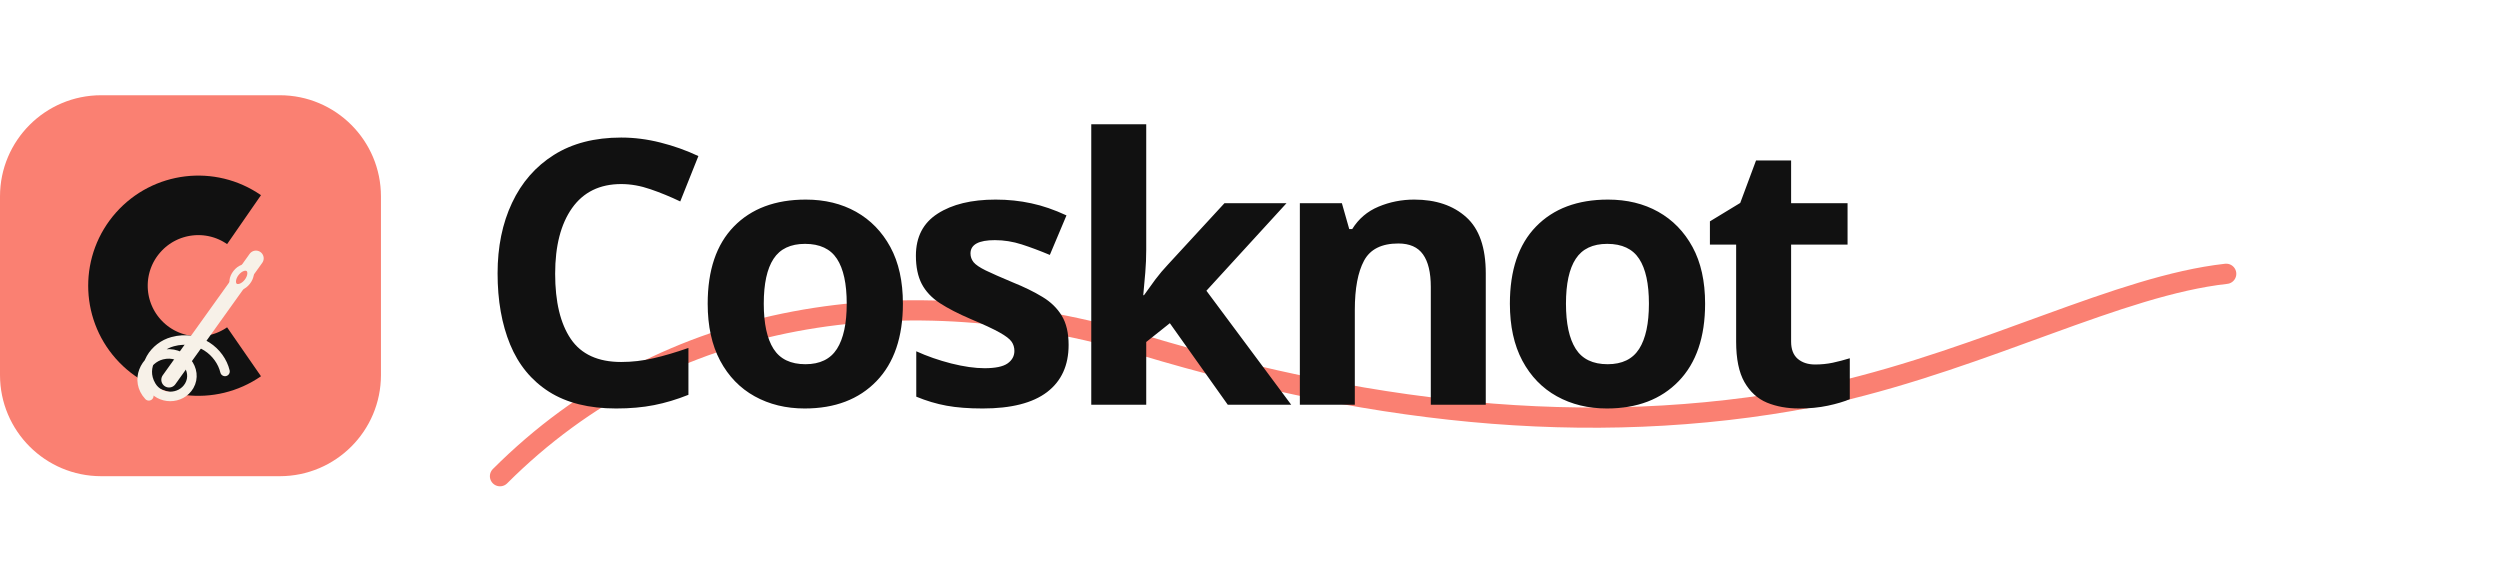
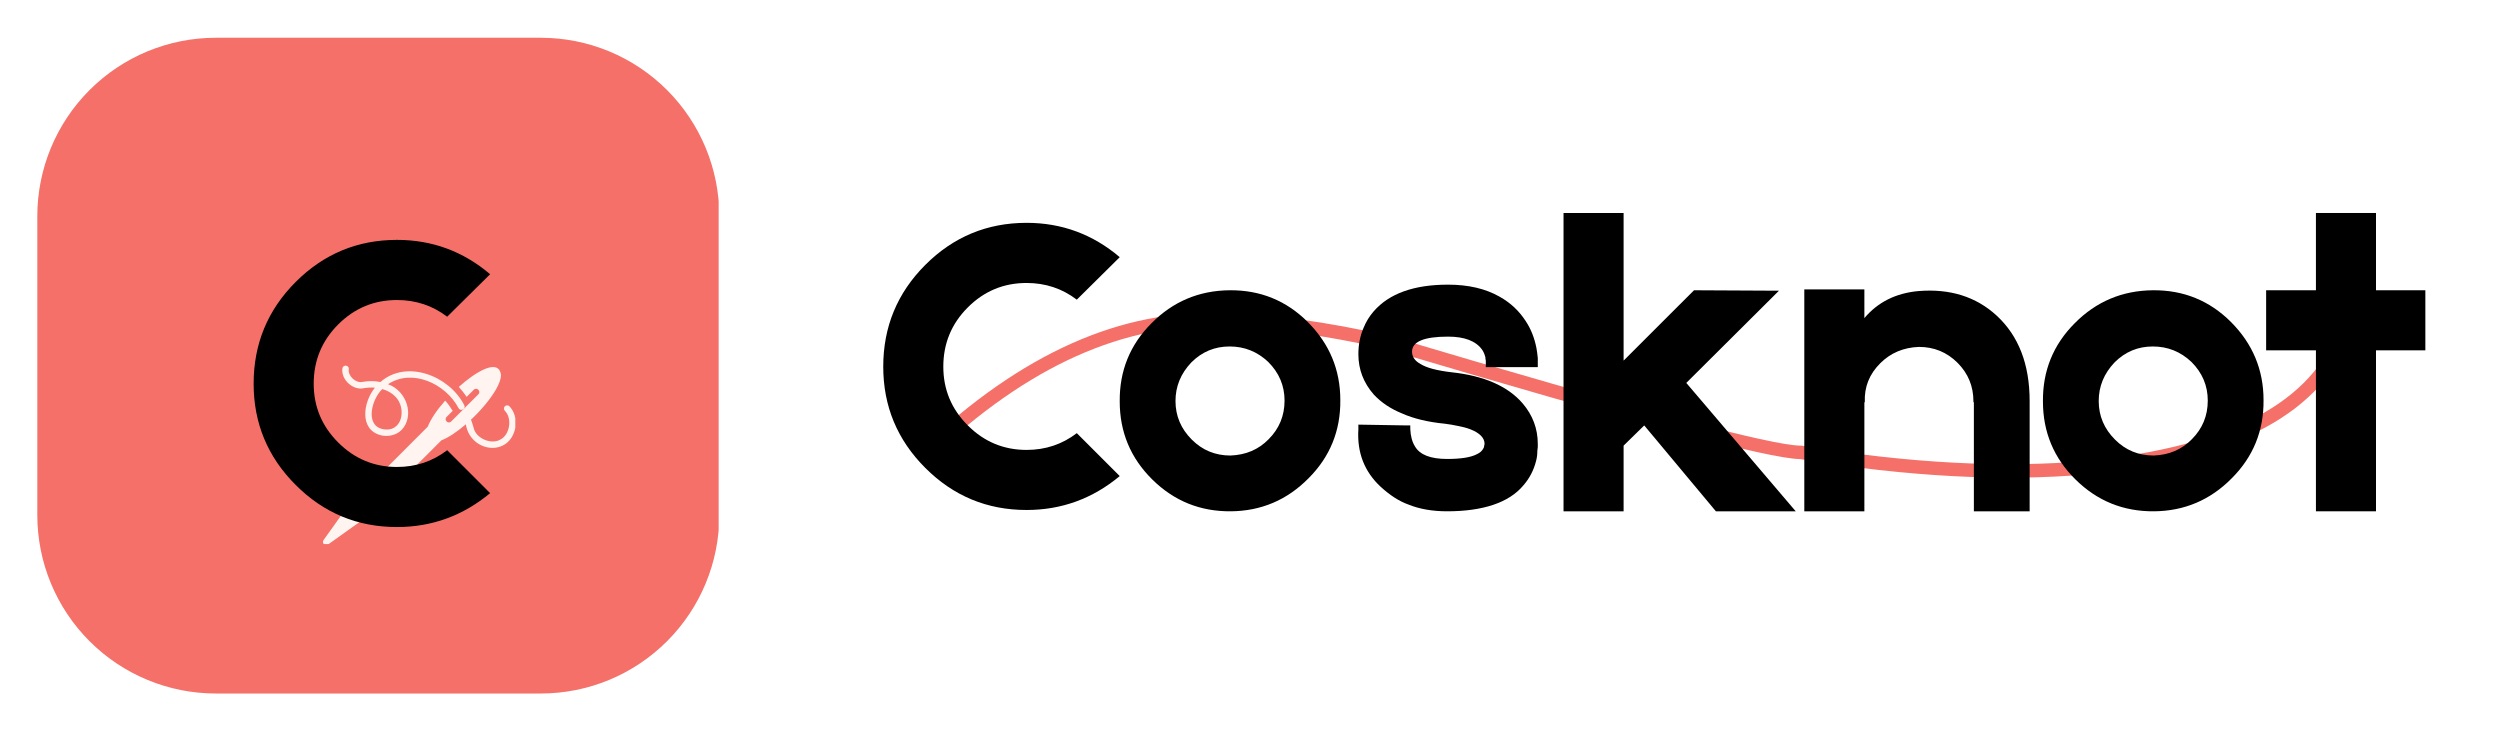
- <svg xmlns="http://www.w3.org/2000/svg" viewBox="0 0 420 96" role="img" aria-label="cosknot">
-   <g transform="translate(0 16)">
-     <rect x="0" y="0" width="64" height="64" rx="17" fill="#FA8072" />
-     <path d="M41 43.1A13.5 13.5 0 1 1 41 20.9" fill="none" stroke="#111111" stroke-width="10" stroke-linecap="butt" />
-     <g fill="none" stroke="#F7F1E8" stroke-linecap="round" stroke-linejoin="round">
-       <path d="M25 50.5c-2.4-2.6-.6-6.2 2.2-6.9 3.6-.9 6.1 2.6 4.6 5.2-1.4 2.4-5 2.4-6.4 0-1.9-3.2.6-6.6 3.6-7.4 4.4-1.2 8 1.7 8.8 5" stroke-width="1.6" />
-       <path d="M28.4 47.8 43 27.4" stroke-width="2.6" />
+ <svg xmlns="http://www.w3.org/2000/svg" role="img" aria-label="cosknot" width="694" viewBox="461.64 326.73 535.83 156.54" height="203">
+   <defs>
+     <g />
+     <clipPath id="68b998aa64">
+       <path d="M 469.637 334.727 L 616 334.727 L 616 475.273 L 469.637 475.273 Z M 469.637 334.727 " clip-rule="nonzero" />
+     </clipPath>
+     <clipPath id="3f1fde5c26">
+       <path d="M 507.887 334.727 L 577.559 334.727 C 587.703 334.727 597.434 338.758 604.605 345.93 C 611.781 353.105 615.809 362.832 615.809 372.977 L 615.809 437.023 C 615.809 447.168 611.781 456.895 604.605 464.07 C 597.434 471.242 587.703 475.273 577.559 475.273 L 507.887 475.273 C 497.742 475.273 488.012 471.242 480.84 464.07 C 473.664 456.895 469.637 447.168 469.637 437.023 L 469.637 372.977 C 469.637 362.832 473.664 353.105 480.84 345.93 C 488.012 338.758 497.742 334.727 507.887 334.727 Z M 507.887 334.727 " clip-rule="nonzero" />
+     </clipPath>
+     <clipPath id="f4bb1f793d">
+       <path d="M 0.637 0.727 L 146.84 0.727 L 146.84 141.273 L 0.637 141.273 Z M 0.637 0.727 " clip-rule="nonzero" />
+     </clipPath>
+     <clipPath id="831a381dad">
+       <path d="M 38.887 0.727 L 108.559 0.727 C 118.703 0.727 128.434 4.758 135.605 11.93 C 142.781 19.105 146.809 28.832 146.809 38.977 L 146.809 103.023 C 146.809 113.168 142.781 122.895 135.605 130.07 C 128.434 137.242 118.703 141.273 108.559 141.273 L 38.887 141.273 C 28.742 141.273 19.012 137.242 11.84 130.07 C 4.664 122.895 0.637 113.168 0.637 103.023 L 0.637 38.977 C 0.637 28.832 4.664 19.105 11.84 11.93 C 19.012 4.758 28.742 0.727 38.887 0.727 Z M 38.887 0.727 " clip-rule="nonzero" />
+     </clipPath>
+     <clipPath id="fc1c57ee99">
+       <rect x="0" width="147" y="0" height="142" />
+     </clipPath>
+     <clipPath id="73fe3f8d14">
+       <path d="M 530.84 405 L 572.09 405 L 572.09 443.25 L 530.84 443.25 Z M 530.84 405 " clip-rule="nonzero" />
+     </clipPath>
+     <clipPath id="92c4424a95">
+       <path d="M 658 393 L 966 393 L 966 430 L 658 430 Z M 658 393 " clip-rule="nonzero" />
+     </clipPath>
+     <clipPath id="362a166aa7">
+       <path d="M 806.309 255.797 L 974.48 404.141 L 826.133 572.312 L 657.965 423.965 Z M 806.309 255.797 " clip-rule="nonzero" />
+     </clipPath>
+     <clipPath id="1999b8100c">
+       <path d="M 806.309 255.797 L 974.48 404.141 L 826.133 572.312 L 657.965 423.965 Z M 806.309 255.797 " clip-rule="nonzero" />
+     </clipPath>
+   </defs>
+   <g clip-path="url(#68b998aa64)">
+     <g clip-path="url(#3f1fde5c26)">
+       <g transform="matrix(1, 0, 0, 1, 469, 334)">
+         <g clip-path="url(#fc1c57ee99)">
+           <g clip-path="url(#f4bb1f793d)">
+             <g clip-path="url(#831a381dad)">
+               <path fill="#f47068" d="M 0.637 0.727 L 146.672 0.727 L 146.672 141.273 L 0.637 141.273 Z M 0.637 0.727 " fill-opacity="1" fill-rule="nonzero" />
+             </g>
+           </g>
+         </g>
+       </g>
    </g>
-     <ellipse cx="40.6" cy="30.6" rx="1.9" ry="1.2" transform="rotate(-52 40.6 30.6)" fill="#FA8072" stroke="#F7F1E8" stroke-width="1.1" />
  </g>
-   <path d="M84 80C112 52 152 46 192 58c40 12 78 16 116 8 26-6 48-18 66-20" fill="none" stroke="#FA8072" stroke-width="3.4" stroke-linecap="round" />
-   <text x="80" y="68" fill="#111111" font-family="'Segoe UI', 'Arial Black', system-ui, sans-serif" font-size="62" font-weight="900" letter-spacing="-3.4">Cosknot</text>
+   <g clip-path="url(#73fe3f8d14)">
+     <path fill="#fff4f0" d="M 569.859 413.699 C 569.586 413.961 569.574 414.395 569.836 414.672 C 571.465 416.258 570.934 419.781 568.918 420.824 C 566.977 422.008 563.691 420.621 563.18 418.41 C 563.016 417.801 562.812 417.188 562.59 416.582 C 564.703 414.629 566.867 412.031 567.973 410.051 C 568.668 408.816 569.02 407.812 569.02 407.027 C 568.566 403.246 563.48 406.395 559.973 409.562 C 560.59 410.227 561.152 410.938 561.66 411.695 L 563.195 410.16 C 563.836 409.527 564.809 410.492 564.172 411.141 C 562.531 412.785 559.961 415.344 558.328 416.977 C 557.695 417.609 556.719 416.648 557.355 416.008 C 557.355 416.008 558.664 414.691 558.664 414.691 C 558.191 413.906 557.668 413.172 557.055 412.496 C 555.262 414.527 553.922 416.523 553.328 418.078 L 535.93 435.477 C 535.91 435.508 535.879 435.535 535.859 435.566 L 530.992 442.383 C 530.793 442.652 530.828 443.031 531.062 443.273 C 531.305 443.508 531.68 443.543 531.949 443.34 L 538.766 438.473 C 538.801 438.453 538.828 438.426 538.855 438.398 L 556.254 421.004 C 557.719 420.445 559.574 419.223 561.484 417.578 C 562.438 423.629 570.949 424.746 572.121 418.156 C 572.371 416.484 571.891 414.824 570.832 413.719 C 570.57 413.445 570.133 413.434 569.859 413.699 Z M 569.859 413.699 " fill-opacity="1" fill-rule="nonzero" />
+   </g>
+   <path fill="#fff4f0" d="M 535.031 405.598 C 534.676 407.918 537.246 410.336 539.543 409.848 C 540.363 409.699 541.195 409.66 541.996 409.73 C 539.508 412.766 538.574 418.625 543.172 419.902 C 544.766 420.332 546.664 419.91 547.754 418.738 C 550.566 415.73 548.797 410.371 544.801 408.988 C 549.926 405.547 557.152 408.824 559.941 414.141 C 560.402 414.914 561.574 414.246 561.133 413.453 C 557.895 407.125 548.75 403.617 543.172 408.512 C 541.938 408.262 540.605 408.254 539.301 408.492 C 537.883 408.801 536.172 407.195 536.398 405.762 C 536.492 404.863 535.16 404.699 535.031 405.598 Z M 543.574 410.023 C 544.672 410.332 545.598 410.859 546.328 411.59 C 548.898 414.086 547.91 419.594 543.516 418.57 C 539.828 417.609 541.375 412.098 543.574 410.023 Z M 543.574 410.023 " fill-opacity="1" fill-rule="nonzero" />
+   <g clip-path="url(#92c4424a95)">
+     <g clip-path="url(#362a166aa7)">
+       <g clip-path="url(#1999b8100c)">
+         <path fill="#f47068" d="M 965.312 396.059 C 965.172 395.938 965.008 395.84 964.824 395.777 C 964.07 395.52 963.246 395.922 962.988 396.676 C 957.469 412.836 939.406 422.418 908.805 425.426 C 891.008 427 870.688 425.914 847.836 422.16 C 847.754 422.148 847.672 422.141 847.594 422.145 C 841.539 422.18 812.133 414.344 759.375 398.633 C 759.344 398.621 759.312 398.613 759.281 398.609 C 745.883 395.562 734.035 393.961 723.742 393.801 C 702.016 392.805 680.523 402.395 659.262 422.562 C 658.684 423.113 658.66 424.027 659.211 424.605 C 659.238 424.637 659.27 424.668 659.305 424.695 C 659.859 425.184 660.703 425.18 661.25 424.66 C 681.934 405.039 702.73 395.715 723.652 396.688 L 723.695 396.688 C 733.766 396.848 745.387 398.418 758.555 401.406 L 758.551 401.402 C 811.164 417.07 840.801 424.949 847.457 425.031 L 847.449 425.027 C 870.512 428.809 891.055 429.898 909.074 428.301 L 909.086 428.301 C 940.922 425.172 959.801 414.941 965.723 397.609 C 965.918 397.039 965.738 396.434 965.312 396.059 Z M 965.312 396.059 " fill-opacity="1" fill-rule="nonzero" />
+       </g>
+     </g>
+   </g>
+   <g fill="#000000" fill-opacity="1">
+     <g transform="translate(648.1813, 436.2207)">
+       <g>
+         <path d="M 53.453 -7.547 C 47.629 -2.703 40.973 -0.281 33.484 -0.281 C 25.023 -0.281 17.789 -3.285 11.781 -9.297 C 5.77 -15.305 2.766 -22.539 2.766 -31 C 2.766 -39.531 5.77 -46.801 11.781 -52.812 C 17.789 -58.82 25.023 -61.828 33.484 -61.828 C 41.023 -61.828 47.68 -59.375 53.453 -54.469 L 44.25 -45.359 C 41.125 -47.742 37.535 -48.938 33.484 -48.938 C 28.578 -48.938 24.379 -47.191 20.891 -43.703 C 17.391 -40.203 15.641 -35.969 15.641 -31 C 15.641 -26.094 17.391 -21.895 20.891 -18.406 C 24.379 -14.906 28.578 -13.156 33.484 -13.156 C 37.535 -13.156 41.125 -14.352 44.25 -16.75 Z M 53.453 -7.547 " />
+       </g>
+     </g>
+   </g>
+   <g fill="#000000" fill-opacity="1">
+     <g transform="translate(700.6167, 436.2207)">
+       <g>
+         <path d="M 24.562 -47.375 C 31.125 -47.438 36.707 -45.172 41.312 -40.578 C 45.969 -35.91 48.297 -30.328 48.297 -23.828 C 48.359 -17.266 46.086 -11.68 41.484 -7.078 C 36.891 -2.422 31.344 -0.062 24.844 0 C 18.281 0.062 12.664 -2.207 8 -6.812 C 3.344 -11.406 1.016 -16.984 1.016 -23.547 C 0.953 -30.109 3.219 -35.691 7.812 -40.297 C 12.414 -44.953 18 -47.312 24.562 -47.375 Z M 32.938 -15.453 C 35.207 -17.723 36.344 -20.484 36.344 -23.734 C 36.344 -26.922 35.176 -29.68 32.844 -32.016 C 30.508 -34.223 27.75 -35.328 24.562 -35.328 C 21.375 -35.328 18.645 -34.191 16.375 -31.922 C 14.102 -29.535 12.969 -26.773 12.969 -23.641 C 12.969 -20.453 14.133 -17.691 16.469 -15.359 C 18.738 -13.086 21.5 -11.953 24.75 -11.953 C 28.062 -12.078 30.789 -13.242 32.938 -15.453 Z M 32.938 -15.453 " />
+       </g>
+     </g>
+   </g>
+   <g fill="#000000" fill-opacity="1">
+     <g transform="translate(749.9246, 436.2207)">
+       <g>
+         <path d="M 21.891 0 C 18.703 0 15.914 -0.488 13.531 -1.469 C 11.625 -2.145 9.66 -3.406 7.641 -5.25 C 4.141 -8.5 2.547 -12.609 2.859 -17.578 L 2.859 -18.578 L 13.156 -18.406 L 13.984 -18.406 L 13.984 -17.656 C 14.047 -16.125 14.383 -14.867 15 -13.891 C 16.039 -12.109 18.336 -11.219 21.891 -11.219 C 24.836 -11.219 26.957 -11.555 28.25 -12.234 C 28.914 -12.547 29.375 -12.945 29.625 -13.438 C 29.75 -13.613 29.812 -13.797 29.812 -13.984 L 29.906 -14.438 C 29.906 -15.727 28.891 -16.773 26.859 -17.578 C 26.066 -17.879 25.148 -18.125 24.109 -18.312 C 23.305 -18.488 22.414 -18.641 21.438 -18.766 C 17.758 -19.129 14.691 -19.863 12.234 -20.969 C 9.785 -21.957 7.758 -23.312 6.156 -25.031 C 3.957 -27.539 2.859 -30.422 2.859 -33.672 C 2.859 -35.691 3.223 -37.562 3.953 -39.281 C 4.504 -40.633 5.238 -41.832 6.156 -42.875 C 9.469 -46.676 14.773 -48.578 22.078 -48.578 C 26.43 -48.578 30.113 -47.719 33.125 -46 C 35.445 -44.707 37.316 -42.957 38.734 -40.75 C 39.836 -39.094 40.602 -37.16 41.031 -34.953 C 41.156 -34.223 41.25 -33.52 41.312 -32.844 L 41.312 -30.906 L 30.172 -30.906 L 30.172 -32.297 C 30.109 -32.535 30.078 -32.781 30.078 -33.031 C 29.898 -33.707 29.656 -34.258 29.344 -34.688 C 28 -36.52 25.578 -37.438 22.078 -37.438 C 16.93 -37.438 14.359 -36.363 14.359 -34.219 C 14.359 -33.113 14.969 -32.227 16.188 -31.562 C 17.477 -30.758 19.656 -30.176 22.719 -29.812 C 29.77 -29.07 34.895 -26.832 38.094 -23.094 C 40.238 -20.57 41.312 -17.688 41.312 -14.438 L 41.312 -13.797 L 41.219 -12.969 C 41.219 -12.176 41.125 -11.441 40.938 -10.766 C 40.445 -8.797 39.531 -7.047 38.188 -5.516 C 36.645 -3.68 34.492 -2.301 31.734 -1.375 C 28.973 -0.457 25.691 0 21.891 0 Z M 21.891 0 " />
+       </g>
+     </g>
+   </g>
+   <g fill="#000000" fill-opacity="1">
+     <g transform="translate(793.9888, 436.2207)">
+       <g>
+         <path d="M 35.422 0 L 20.062 -18.406 L 15.641 -14.078 L 15.641 0 L 2.766 0 L 2.766 -63.938 L 15.641 -63.938 L 15.641 -32.297 L 30.734 -47.375 L 48.938 -47.281 L 29.078 -27.516 L 52.531 0 Z M 35.422 0 " />
+       </g>
+     </g>
+   </g>
+   <g fill="#000000" fill-opacity="1">
+     <g transform="translate(846.5163, 436.2207)">
+       <g>
+         <path d="M 26.312 -47.203 C 33.062 -47.754 38.645 -46.004 43.062 -41.953 C 47.781 -37.598 50.141 -31.492 50.141 -23.641 L 50.141 0 L 38.188 0 L 38.188 -23.375 L 38.094 -23.375 L 38.094 -23.547 C 38.094 -26.797 36.957 -29.555 34.688 -31.828 C 32.414 -34.098 29.656 -35.234 26.406 -35.234 C 23.094 -35.109 20.332 -33.941 18.125 -31.734 C 15.789 -29.41 14.688 -26.648 14.812 -23.453 L 14.812 -23.375 L 14.719 -23.375 L 14.719 0 L 1.844 0 L 1.844 -47.562 L 14.719 -47.562 L 14.719 -41.406 C 17.602 -44.832 21.469 -46.766 26.312 -47.203 Z M 26.312 -47.203 " />
+       </g>
+     </g>
+   </g>
+   <g fill="#000000" fill-opacity="1">
+     <g transform="translate(898.492, 436.2207)">
+       <g>
+         <path d="M 24.562 -47.375 C 31.125 -47.438 36.707 -45.172 41.312 -40.578 C 45.969 -35.91 48.297 -30.328 48.297 -23.828 C 48.359 -17.266 46.086 -11.68 41.484 -7.078 C 36.891 -2.422 31.344 -0.062 24.844 0 C 18.281 0.062 12.664 -2.207 8 -6.812 C 3.344 -11.406 1.016 -16.984 1.016 -23.547 C 0.953 -30.109 3.219 -35.691 7.812 -40.297 C 12.414 -44.953 18 -47.312 24.562 -47.375 Z M 32.938 -15.453 C 35.207 -17.723 36.344 -20.484 36.344 -23.734 C 36.344 -26.922 35.176 -29.68 32.844 -32.016 C 30.508 -34.223 27.75 -35.328 24.562 -35.328 C 21.375 -35.328 18.645 -34.191 16.375 -31.922 C 14.102 -29.535 12.969 -26.773 12.969 -23.641 C 12.969 -20.453 14.133 -17.691 16.469 -15.359 C 18.738 -13.086 21.5 -11.953 24.75 -11.953 C 28.062 -12.078 30.789 -13.242 32.938 -15.453 Z M 32.938 -15.453 " />
+       </g>
+     </g>
+   </g>
+   <g fill="#000000" fill-opacity="1">
+     <g transform="translate(944.58, 436.2207)">
+       <g>
+         <path d="M 36.891 -47.375 L 36.891 -34.5 L 26.312 -34.5 L 26.312 0 L 13.438 0 L 13.438 -34.5 L 2.766 -34.5 L 2.766 -47.375 L 13.438 -47.375 L 13.438 -63.938 L 26.312 -63.938 L 26.312 -47.375 Z M 36.891 -47.375 " />
+       </g>
+     </g>
+   </g>
+   <g fill="#000000" fill-opacity="1">
+     <g transform="translate(513.2353, 439.875)">
+       <g>
+         <path d="M 53.453 -7.547 C 47.629 -2.703 40.973 -0.281 33.484 -0.281 C 25.023 -0.281 17.789 -3.285 11.781 -9.297 C 5.77 -15.305 2.766 -22.539 2.766 -31 C 2.766 -39.531 5.77 -46.801 11.781 -52.812 C 17.789 -58.82 25.023 -61.828 33.484 -61.828 C 41.023 -61.828 47.68 -59.375 53.453 -54.469 L 44.25 -45.359 C 41.125 -47.742 37.535 -48.938 33.484 -48.938 C 28.578 -48.938 24.379 -47.191 20.891 -43.703 C 17.391 -40.203 15.641 -35.969 15.641 -31 C 15.641 -26.094 17.391 -21.895 20.891 -18.406 C 24.379 -14.906 28.578 -13.156 33.484 -13.156 C 37.535 -13.156 41.125 -14.352 44.25 -16.75 Z M 53.453 -7.547 " />
+       </g>
+     </g>
+   </g>
</svg>
